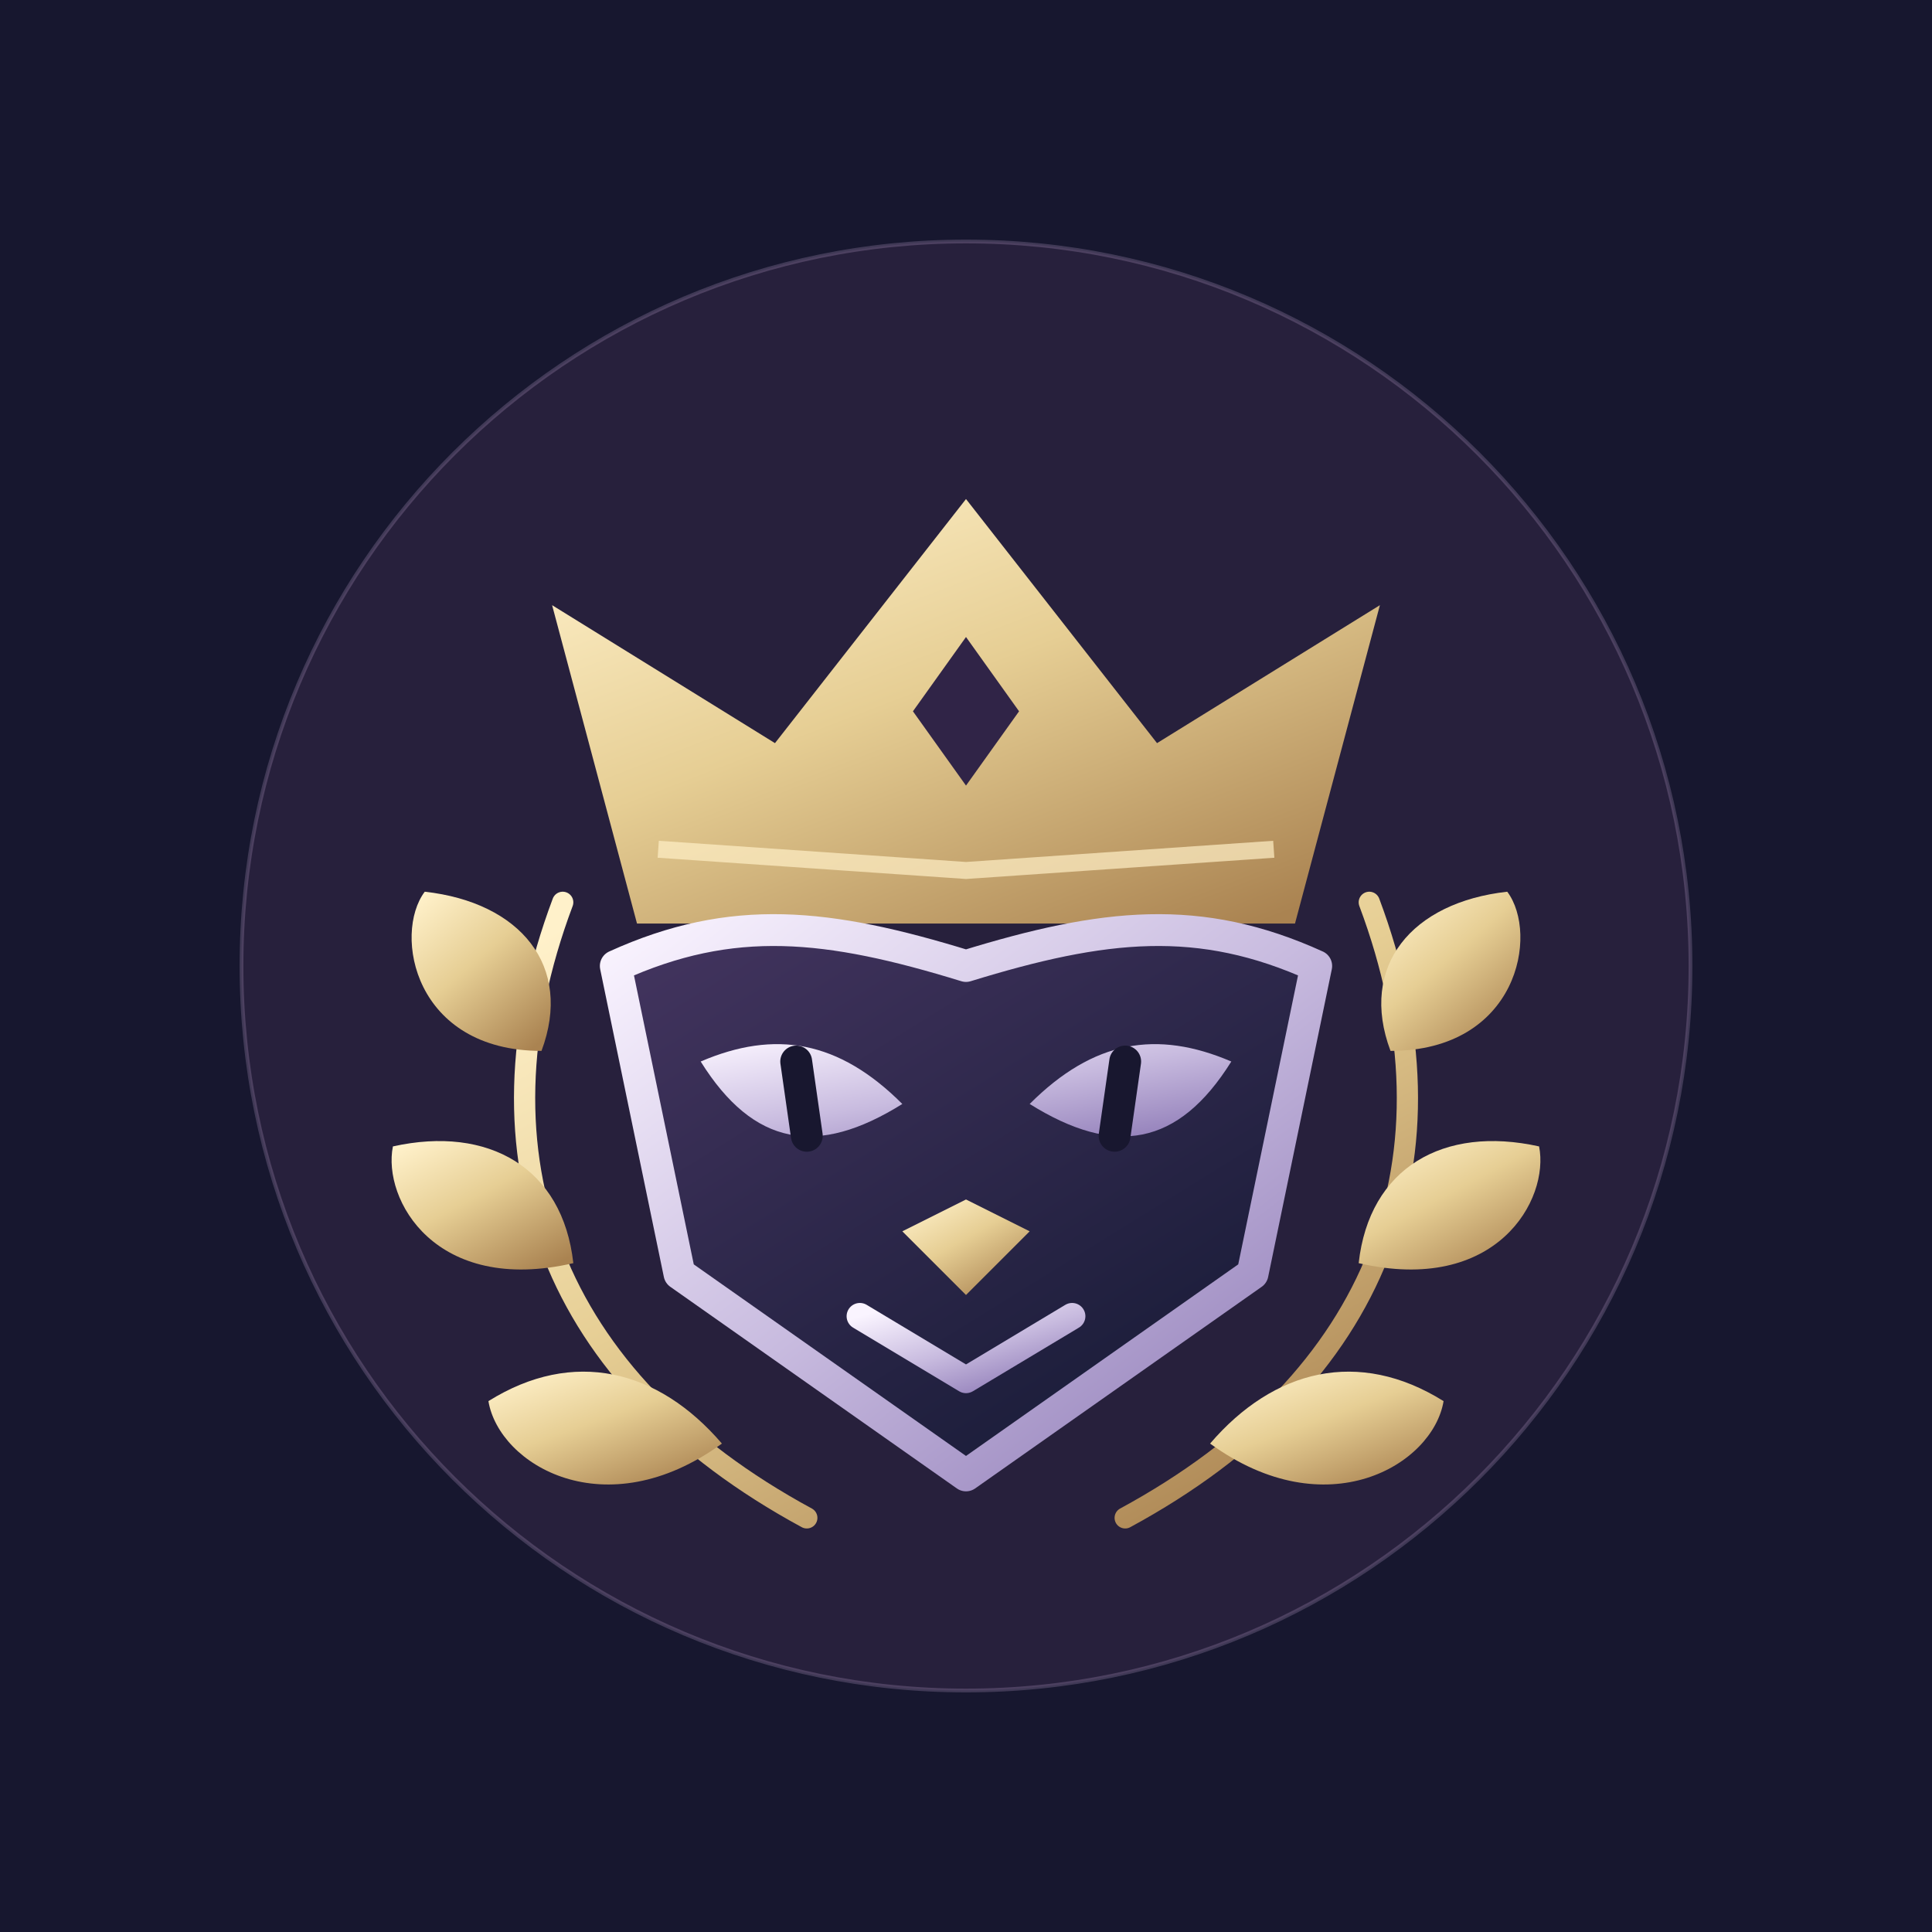
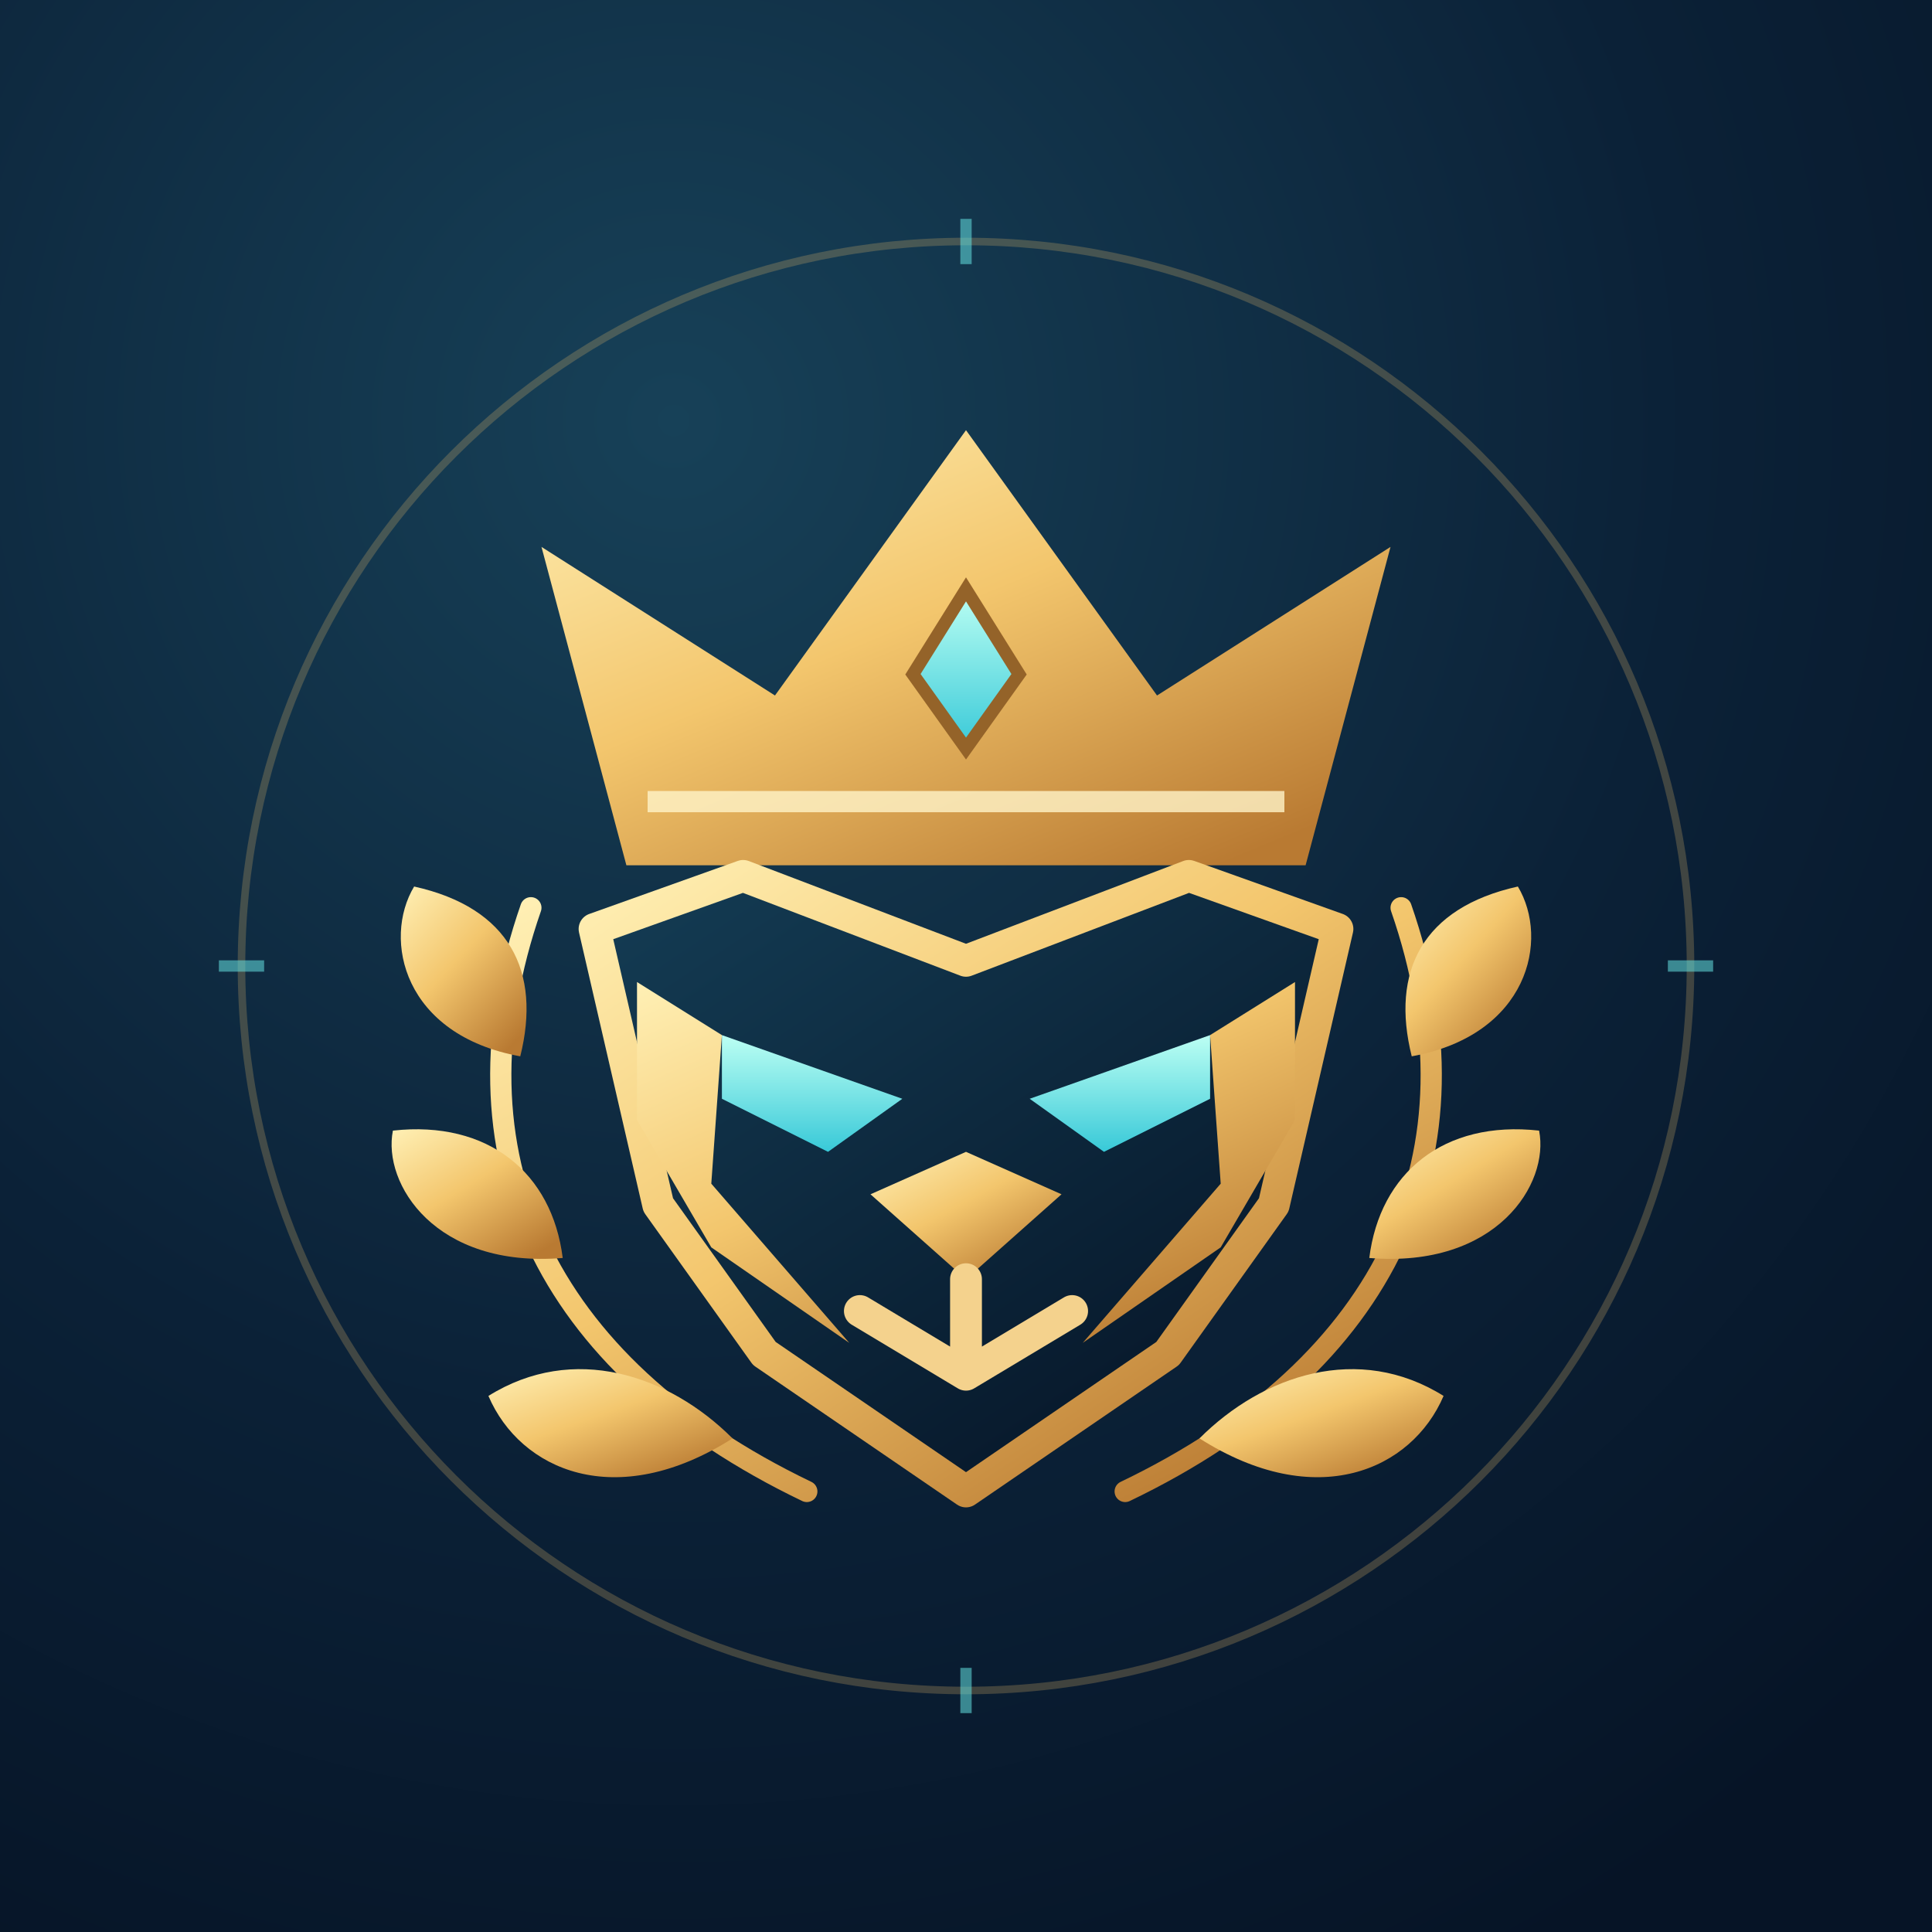
- <svg xmlns="http://www.w3.org/2000/svg" width="512" height="512" viewBox="0 0 512 512">
-   <rect width="512" height="512" fill="#17172f" />
-   <circle cx="256" cy="256" r="192" fill="#27203c" stroke="#bea1cd" stroke-opacity=".25" />
-   <g transform="translate(76 76) scale(2.8125)">
+ <svg xmlns="http://www.w3.org/2000/svg" width="512" height="512" viewBox="0 0 512 512" role="img" aria-label="BEAST KING">
+   <defs>
+     <radialGradient id="app-bg" cx=".35" cy=".22" r=".9">
+       <stop stop-color="#174158" />
+       <stop offset=".58" stop-color="#0b2137" />
+       <stop offset="1" stop-color="#061426" />
+     </radialGradient>
+   </defs>
+   <rect width="512" height="512" fill="url(#app-bg)" />
+   <circle cx="256" cy="256" r="192" fill="none" stroke="#e7bb68" stroke-opacity=".25" stroke-width="2" />
+   <path d="M256 58v12m198 186h-12M256 454v-12M58 256h12" stroke="#62dfdf" stroke-opacity=".55" stroke-width="3" />
+   <g transform="translate(76 69) scale(2.8125)">
    <defs>
-       <linearGradient id="crest-gold" x1=".1" y1="0" x2=".85" y2="1">
-         <stop stop-color="#fff1ca" />
-         <stop offset=".45" stop-color="#e6ce94" />
-         <stop offset="1" stop-color="#aa8351" />
+       <linearGradient id="crest-gold" x1="0" y1="0" x2=".8" y2="1">
+         <stop stop-color="#fff0b5" />
+         <stop offset=".48" stop-color="#f3c66d" />
+         <stop offset="1" stop-color="#b97a32" />
      </linearGradient>
-       <linearGradient id="crest-silver" x1="0" y1="0" x2="1" y2="1">
-         <stop stop-color="#faf4ff" />
-         <stop offset=".5" stop-color="#c8bbdf" />
-         <stop offset="1" stop-color="#8c78b5" />
+       <linearGradient id="crest-cyan" x1="0" y1="0" x2="0" y2="1">
+         <stop stop-color="#bcfff3" />
+         <stop offset="1" stop-color="#38c9d8" />
      </linearGradient>
      <linearGradient id="crest-face" x1="0" y1="0" x2=".8" y2="1">
-         <stop stop-color="#443560" />
-         <stop offset="1" stop-color="#161a35" />
+         <stop stop-color="#143d55" />
+         <stop offset="1" stop-color="#061426" />
      </linearGradient>
    </defs>
-     <path d="M26 58c-9 24-1 45 23 58m53-58c9 24 1 45-23 58" fill="none" stroke="url(#crest-gold)" stroke-width="2" stroke-linecap="round" />
+     <path d="M23 61c-8 23 1 43 26 55m56-55c8 23-1 43-26 55" fill="none" stroke="url(#crest-gold)" stroke-width="2" stroke-linecap="round" />
    <g fill="url(#crest-gold)">
-       <path d="M24 72C12 72 10 61 13 57c9 1 14 7 11 15Z" />
-       <path d="M27 92C14 95 9 86 10 81c9-2 16 2 17 11Z" />
-       <path d="M41 109c-11 8-21 2-22-4 8-5 16-3 22 4Z" />
-       <path d="M104 72c12 0 14-11 11-15-9 1-14 7-11 15Z" />
-       <path d="M101 92c13 3 18-6 17-11-9-2-16 2-17 11Z" />
-       <path d="M87 109c11 8 21 2 22-4-8-5-16-3-22 4Z" />
+       <path d="M22 75C11 73 9 64 12 59c9 2 12 8 10 16Z" />
+       <path d="M26 94C14 95 9 87 10 82c9-1 15 4 16 12Z" />
+       <path d="M42 111c-11 7-20 3-23-4 8-5 17-2 23 4Z" />
+       <path d="M106 75c11-2 13-11 10-16-9 2-12 8-10 16Z" />
+       <path d="M102 94c12 1 17-7 16-12-9-1-15 4-16 12Z" />
+       <path d="M86 111c11 7 20 3 23-4-8-5-17-2-23 4Z" />
    </g>
-     <path d="m25 30 21 13 18-23 18 23 21-13-8 30H33Z" fill="url(#crest-gold)" />
-     <path d="m35 53 29 2 29-2" fill="none" stroke="#fff0c6" stroke-opacity=".7" stroke-width="1.6" />
-     <path d="m64 33 5 7-5 7-5-7Z" fill="#302447" />
-     <path d="M31 64c11-5 20-4 33 0 13-4 22-5 33 0l-6 29-27 19-27-19Z" fill="url(#crest-face)" stroke="url(#crest-silver)" stroke-width="3" stroke-linejoin="round" />
-     <path d="M39 73c7-3 13-2 19 4-8 5-14 4-19-4Zm50 0c-7-3-13-2-19 4 8 5 14 4 19-4Z" fill="url(#crest-silver)" />
-     <path d="m48 73 1 7m30-7-1 7" fill="none" stroke="#18172f" stroke-width="3" stroke-linecap="round" />
-     <path d="m64 86 6 3-6 6-6-6Z" fill="url(#crest-gold)" />
-     <path d="m54 97 10 6 10-6" fill="none" stroke="url(#crest-silver)" stroke-width="2.5" stroke-linecap="round" stroke-linejoin="round" />
+     <path d="m24 27 22 14 18-25 18 25 22-14-8 30H32Z" fill="url(#crest-gold)" />
+     <path d="M34 51h60" fill="none" stroke="#fff3c8" stroke-width="2" stroke-opacity=".8" />
+     <path d="m64 31 5 8-5 7-5-7Z" fill="url(#crest-cyan)" stroke="#946329" stroke-width="1.2" />
+     <path d="m29 63 14-5 21 8 21-8 14 5-6 26-10 14-19 13-19-13-10-14Z" fill="url(#crest-face)" stroke="url(#crest-gold)" stroke-width="3" stroke-linejoin="round" />
+     <path d="m33 68 8 5-1 14 13 15-13-9-7-12Zm62 0-8 5 1 14-13 15 13-9 7-12Z" fill="url(#crest-gold)" />
+     <path d="m41 73 17 6-7 5-10-5Zm46 0-17 6 7 5 10-5Z" fill="url(#crest-cyan)" />
+     <path d="m55 88 9-4 9 4-9 8Z" fill="url(#crest-gold)" />
+     <path d="m54 99 10 6 10-6m-10-3v9" fill="none" stroke="#f4d28d" stroke-width="3" stroke-linecap="round" stroke-linejoin="round" />
  </g>
</svg>
